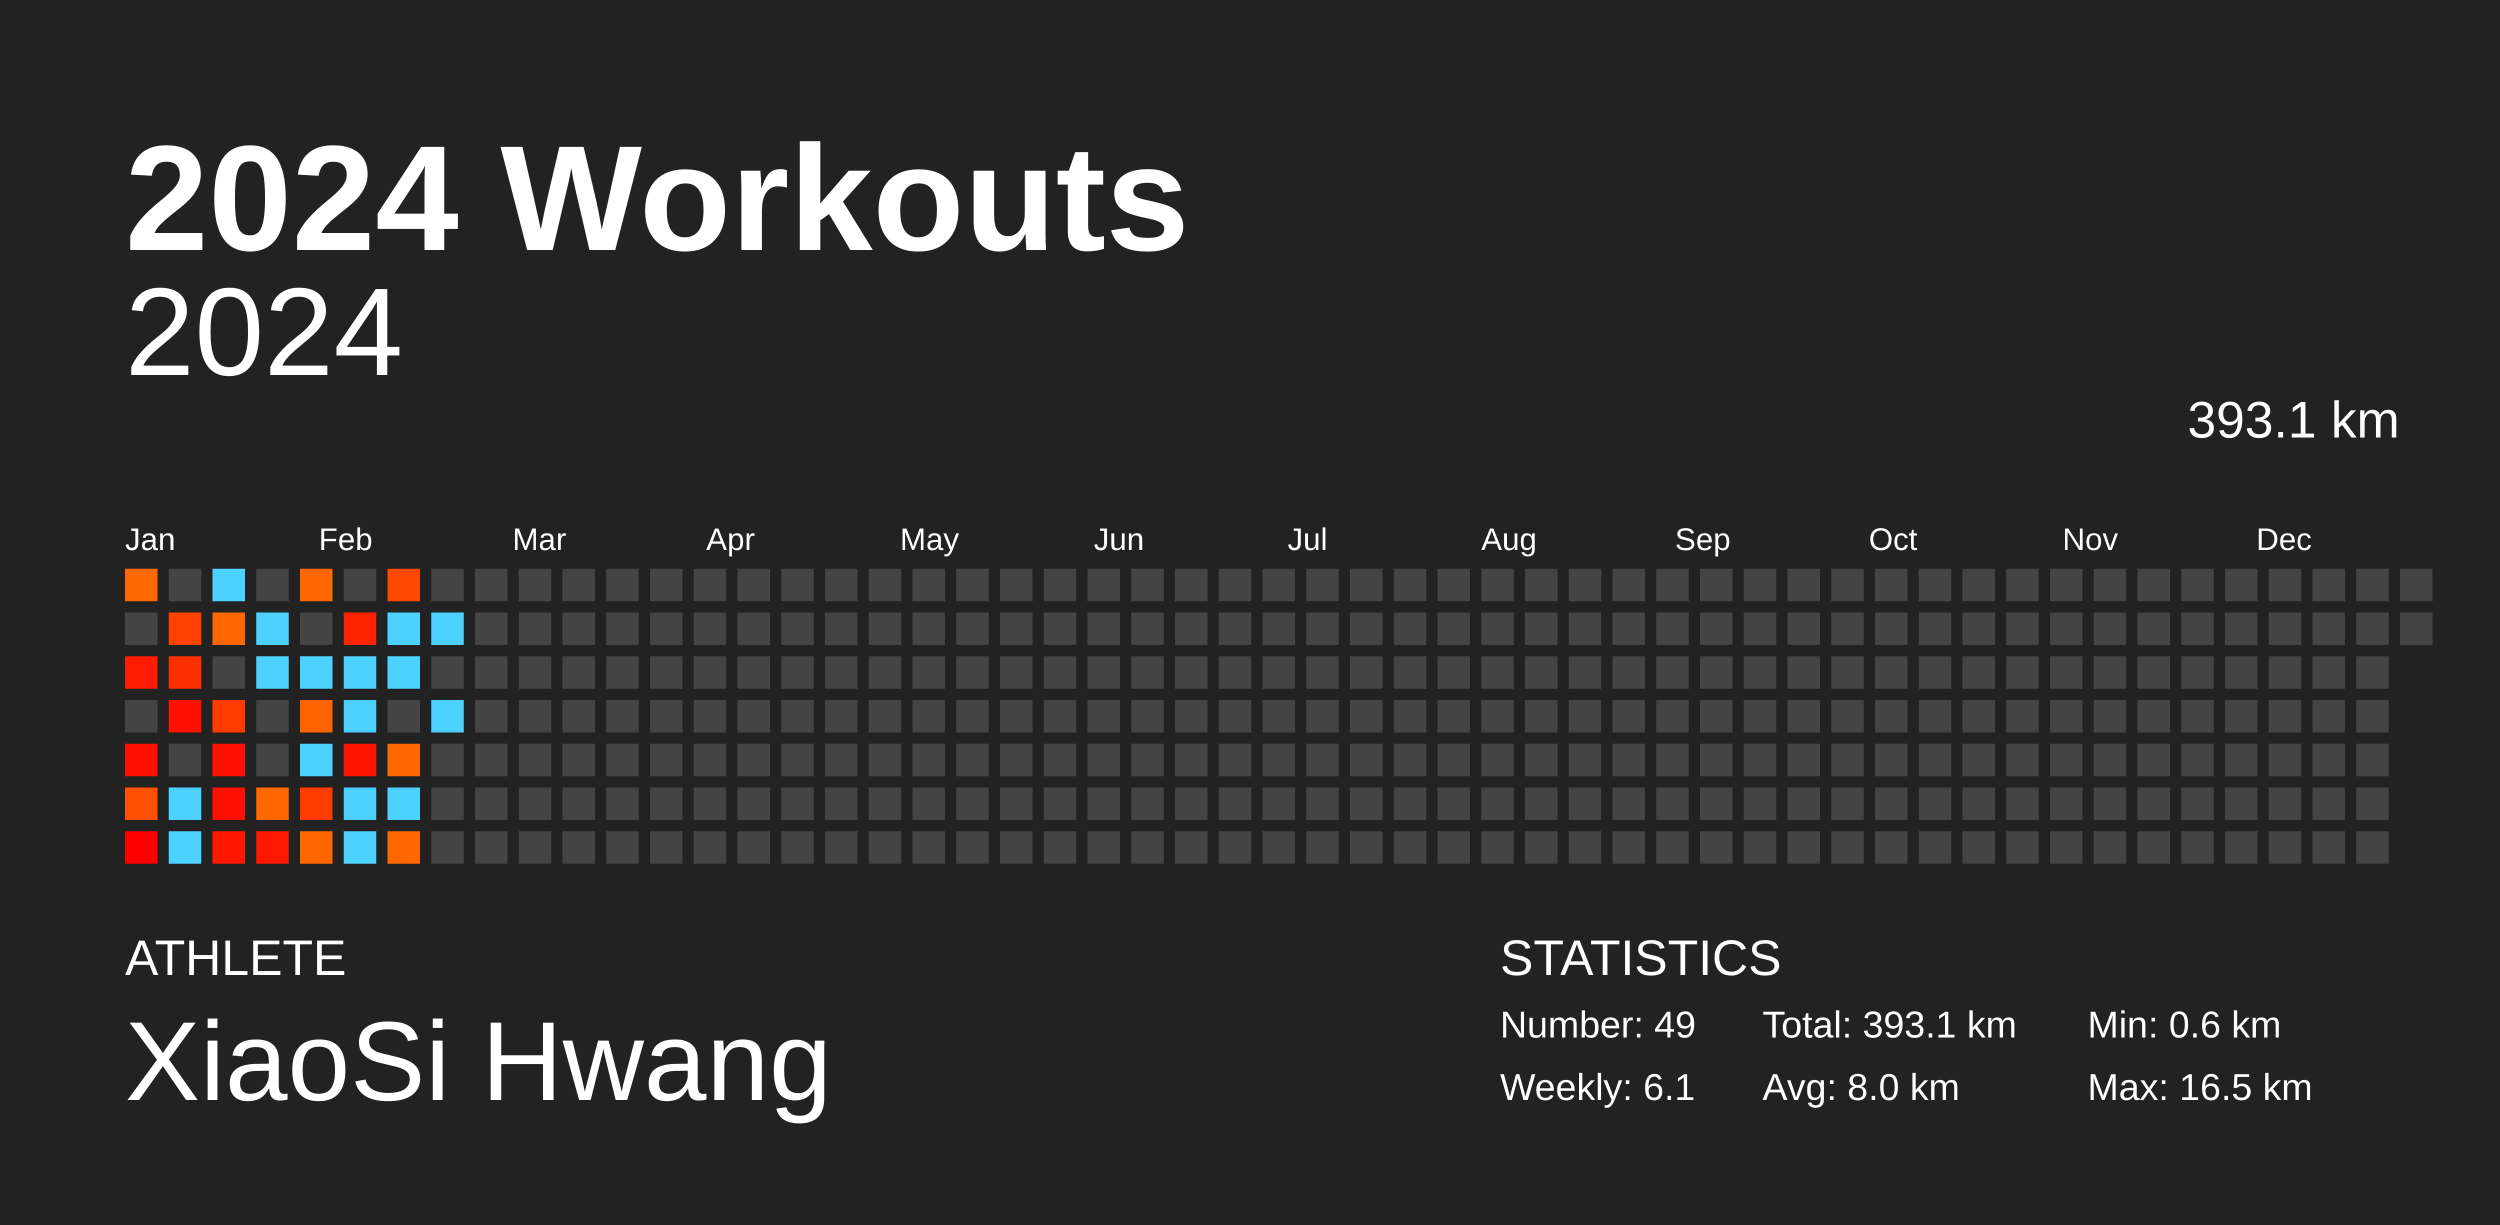
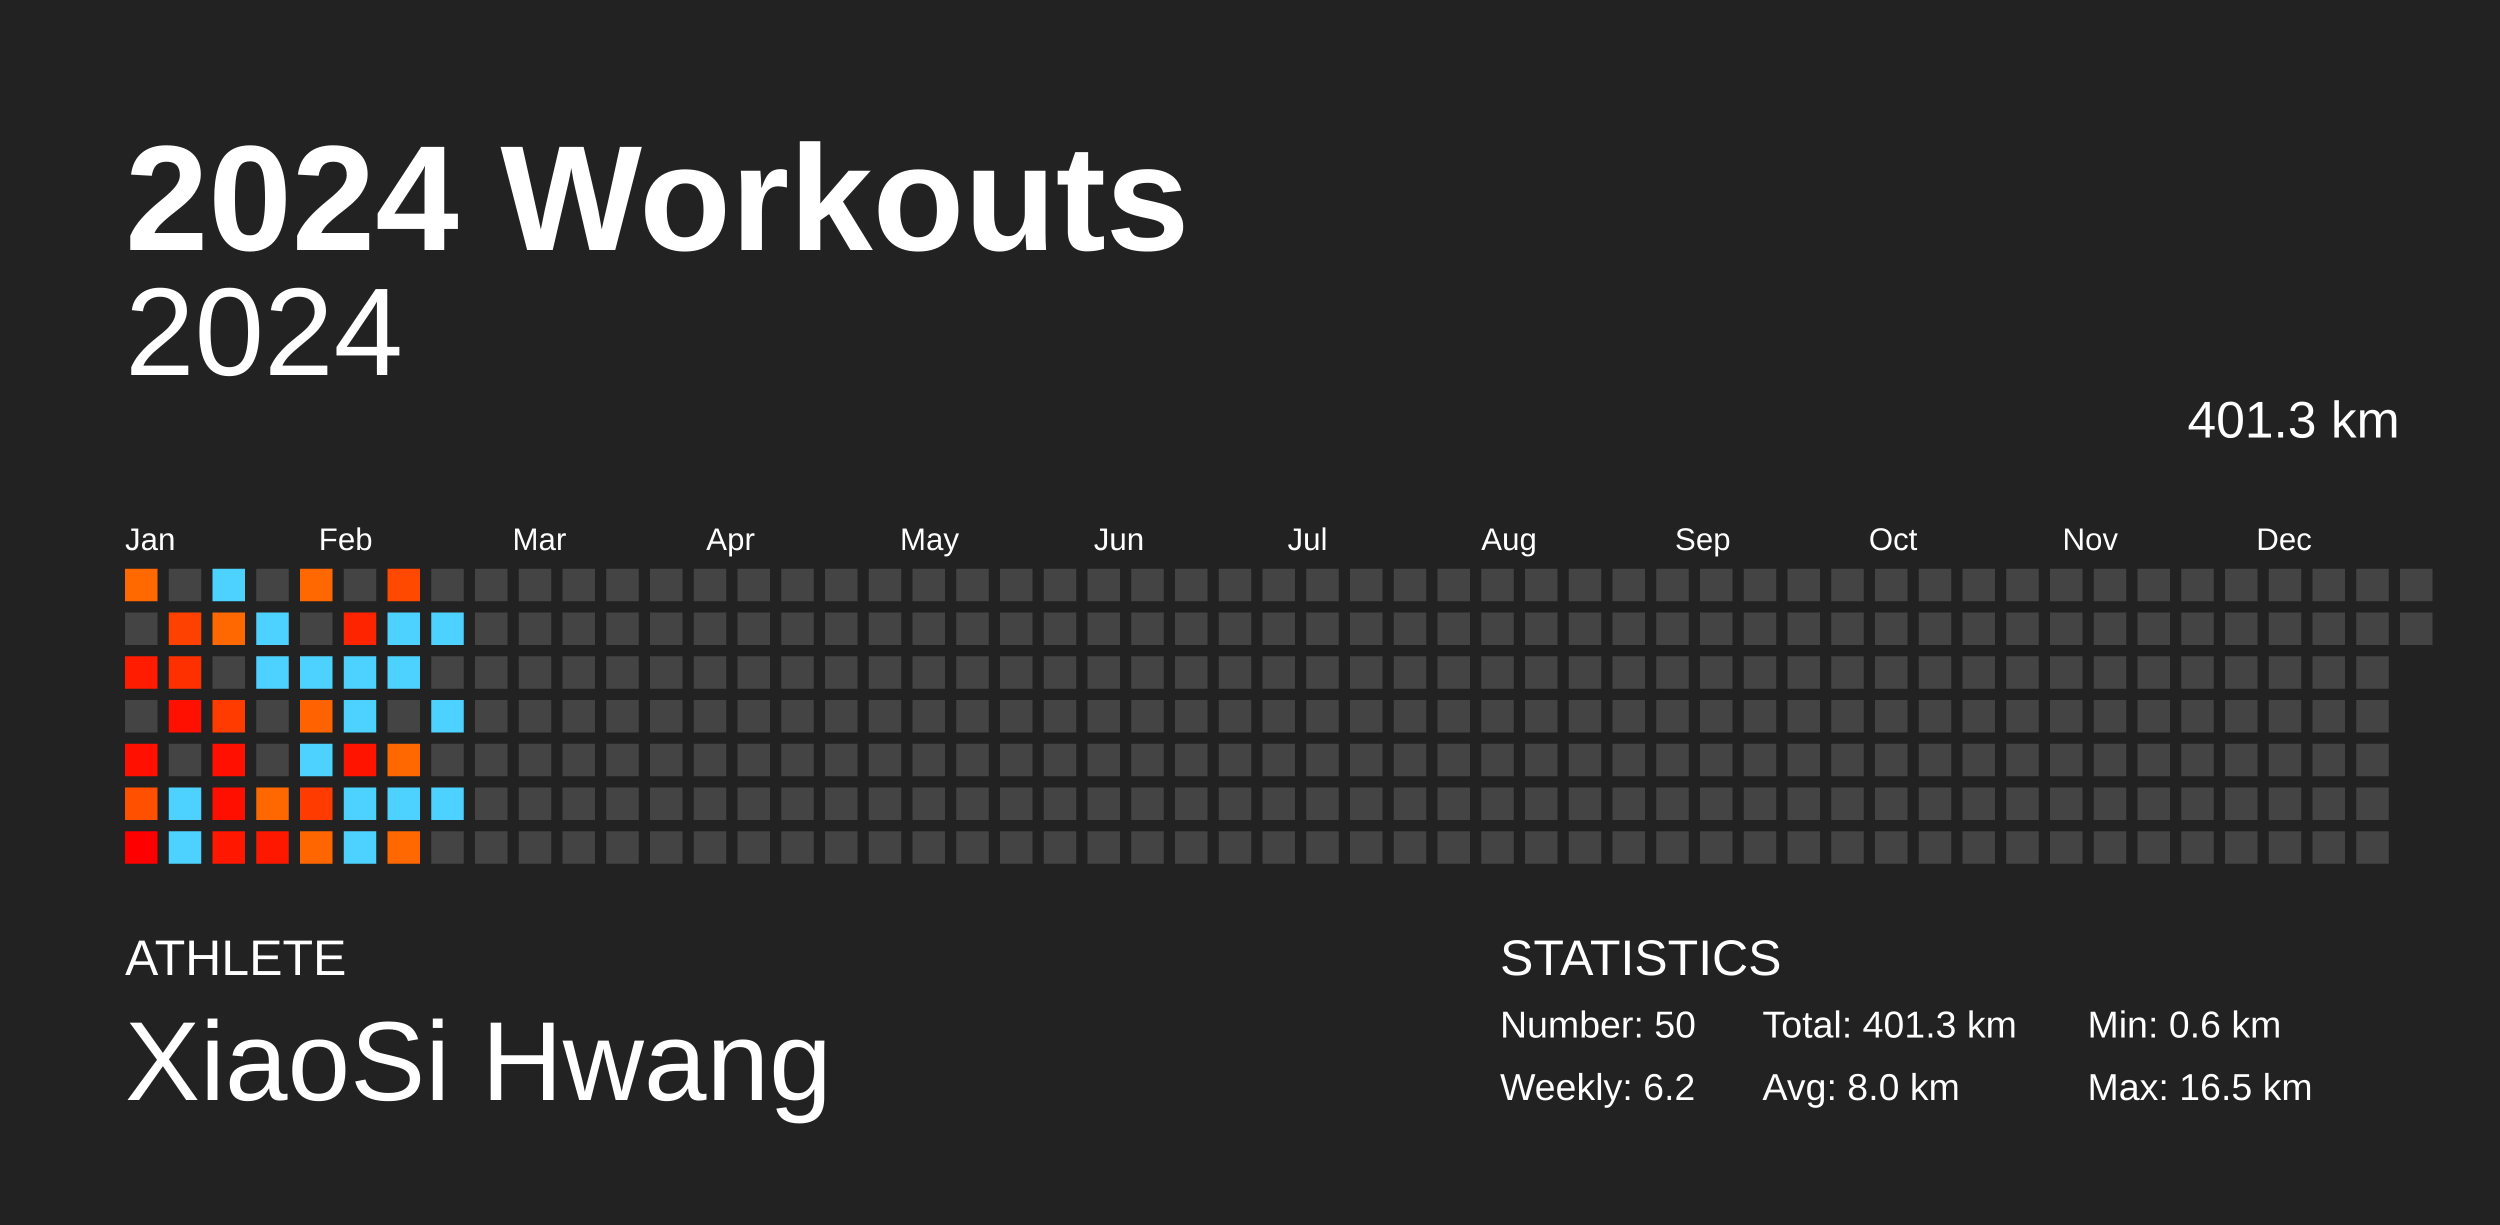
<svg xmlns="http://www.w3.org/2000/svg" baseProfile="full" height="98mm" version="1.1" viewBox="0,0,200,98" width="200mm">
  <defs />
  <rect fill="#222222" height="98" width="200" x="0" y="0" />
  <text fill="#FFFFFF" style="font-size:12px; font-family:Arial; font-weight:bold;" x="10" y="20">2024 Workouts</text>
  <text fill="#FFFFFF" style="font-size:4px; font-family:Arial" x="10" y="78">ATHLETE</text>
  <text fill="#FFFFFF" style="font-size:9px; font-family:Arial" x="10" y="88">XiaoSi Hwang</text>
  <text fill="#FFFFFF" style="font-size:4px; font-family:Arial" x="120" y="78">STATISTICS</text>
-   <text fill="#FFFFFF" style="font-size:3px; font-family:Arial" x="120" y="83">Number: 49</text>
-   <text fill="#FFFFFF" style="font-size:3px; font-family:Arial" x="120" y="88">Weekly: 6.1</text>
-   <text fill="#FFFFFF" style="font-size:3px; font-family:Arial" x="141" y="83">Total: 393.1 km</text>
+   <text fill="#FFFFFF" style="font-size:3px; font-family:Arial" x="120" y="83">Number: 50</text>
+   <text fill="#FFFFFF" style="font-size:3px; font-family:Arial" x="120" y="88">Weekly: 6.2</text>
+   <text fill="#FFFFFF" style="font-size:3px; font-family:Arial" x="141" y="83">Total: 401.3 km</text>
  <text fill="#FFFFFF" style="font-size:3px; font-family:Arial" x="141" y="88">Avg: 8.0 km</text>
  <text fill="#FFFFFF" style="font-size:3px; font-family:Arial" x="167" y="83">Min: 0.6 km</text>
  <text fill="#FFFFFF" style="font-size:3px; font-family:Arial" x="167" y="88">Max: 16.5 km</text>
  <text alignment-baseline="hanging" fill="#FFFFFF" style="font-size:10.0px; font-family:Arial;" x="10" y="30">2024</text>
-   <text alignment-baseline="hanging" fill="#FFFFFF" style="font-size:4.125px; font-family:Arial;" x="175" y="35">393.1 km</text>
+   <text alignment-baseline="hanging" fill="#FFFFFF" style="font-size:4.125px; font-family:Arial;" x="175" y="35">401.3 km</text>
  <text fill="#FFFFFF" style="font-size:2.5px; font-family:Arial" x="10.0" y="44">Jan</text>
  <text fill="#FFFFFF" style="font-size:2.5px; font-family:Arial" x="25.5" y="44">Feb</text>
  <text fill="#FFFFFF" style="font-size:2.5px; font-family:Arial" x="41.0" y="44">Mar</text>
  <text fill="#FFFFFF" style="font-size:2.5px; font-family:Arial" x="56.5" y="44">Apr</text>
  <text fill="#FFFFFF" style="font-size:2.5px; font-family:Arial" x="72.0" y="44">May</text>
  <text fill="#FFFFFF" style="font-size:2.5px; font-family:Arial" x="87.5" y="44">Jun</text>
  <text fill="#FFFFFF" style="font-size:2.5px; font-family:Arial" x="103.0" y="44">Jul</text>
  <text fill="#FFFFFF" style="font-size:2.5px; font-family:Arial" x="118.5" y="44">Aug</text>
  <text fill="#FFFFFF" style="font-size:2.5px; font-family:Arial" x="134.0" y="44">Sep</text>
  <text fill="#FFFFFF" style="font-size:2.5px; font-family:Arial" x="149.5" y="44">Oct</text>
  <text fill="#FFFFFF" style="font-size:2.5px; font-family:Arial" x="165.0" y="44">Nov</text>
  <text fill="#FFFFFF" style="font-size:2.5px; font-family:Arial" x="180.5" y="44">Dec</text>
  <rect fill="#ff6900" height="2.6" width="2.6" x="10.0" y="45.5" />
  <rect fill="#444444" height="2.6" width="2.6" x="10.0" y="49.0" />
  <rect fill="#ff1c00" height="2.6" width="2.6" x="10.0" y="52.5" />
  <rect fill="#444444" height="2.6" width="2.6" x="10.0" y="56.0" />
  <rect fill="#ff1000" height="2.6" width="2.6" x="10.0" y="59.5" />
  <rect fill="#ff5000" height="2.6" width="2.6" x="10.0" y="63.0" />
  <rect fill="#ff0000" height="2.6" width="2.6" x="10.0" y="66.5" />
  <rect fill="#444444" height="2.6" width="2.6" x="13.5" y="45.5" />
  <rect fill="#ff4100" height="2.6" width="2.6" x="13.5" y="49.0" />
  <rect fill="#ff3000" height="2.6" width="2.6" x="13.5" y="52.5" />
  <rect fill="#ff1000" height="2.6" width="2.6" x="13.5" y="56.0" />
  <rect fill="#444444" height="2.6" width="2.6" x="13.5" y="59.5" />
  <rect fill="#4dd2ff" height="2.6" width="2.6" x="13.5" y="63.0" />
  <rect fill="#4dd2ff" height="2.6" width="2.6" x="13.5" y="66.5" />
  <rect fill="#4dd2ff" height="2.6" width="2.6" x="17.0" y="45.5" />
  <rect fill="#ff6800" height="2.6" width="2.6" x="17.0" y="49.0" />
  <rect fill="#444444" height="2.6" width="2.6" x="17.0" y="52.5" />
  <rect fill="#ff3b00" height="2.6" width="2.6" x="17.0" y="56.0" />
  <rect fill="#ff1000" height="2.6" width="2.6" x="17.0" y="59.5" />
  <rect fill="#ff0f00" height="2.6" width="2.6" x="17.0" y="63.0" />
  <rect fill="#ff1700" height="2.6" width="2.6" x="17.0" y="66.5" />
  <rect fill="#444444" height="2.6" width="2.6" x="20.5" y="45.5" />
  <rect fill="#4dd2ff" height="2.6" width="2.6" x="20.5" y="49.0" />
  <rect fill="#4dd2ff" height="2.6" width="2.6" x="20.5" y="52.5" />
  <rect fill="#444444" height="2.6" width="2.6" x="20.5" y="56.0" />
  <rect fill="#444444" height="2.6" width="2.6" x="20.5" y="59.5" />
  <rect fill="#ff6700" height="2.6" width="2.6" x="20.5" y="63.0" />
  <rect fill="#ff1800" height="2.6" width="2.6" x="20.5" y="66.5" />
  <rect fill="#ff6800" height="2.6" width="2.6" x="24.0" y="45.5" />
  <rect fill="#444444" height="2.6" width="2.6" x="24.0" y="49.0" />
  <rect fill="#4dd2ff" height="2.6" width="2.6" x="24.0" y="52.5" />
  <rect fill="#ff6200" height="2.6" width="2.6" x="24.0" y="56.0" />
  <rect fill="#4dd2ff" height="2.6" width="2.6" x="24.0" y="59.5" />
  <rect fill="#ff3b00" height="2.6" width="2.6" x="24.0" y="63.0" />
  <rect fill="#ff6600" height="2.6" width="2.6" x="24.0" y="66.5" />
  <rect fill="#444444" height="2.6" width="2.6" x="27.5" y="45.5" />
  <rect fill="#ff2400" height="2.6" width="2.6" x="27.5" y="49.0" />
  <rect fill="#4dd2ff" height="2.6" width="2.6" x="27.5" y="52.5" />
  <rect fill="#4dd2ff" height="2.6" width="2.6" x="27.5" y="56.0" />
  <rect fill="#ff1400" height="2.6" width="2.6" x="27.5" y="59.5" />
  <rect fill="#4dd2ff" height="2.6" width="2.6" x="27.5" y="63.0" />
  <rect fill="#4dd2ff" height="2.6" width="2.6" x="27.5" y="66.5" />
  <rect fill="#ff4800" height="2.6" width="2.6" x="31.0" y="45.5" />
  <rect fill="#4dd2ff" height="2.6" width="2.6" x="31.0" y="49.0" />
  <rect fill="#4dd2ff" height="2.6" width="2.6" x="31.0" y="52.5" />
  <rect fill="#444444" height="2.6" width="2.6" x="31.0" y="56.0" />
  <rect fill="#ff6800" height="2.6" width="2.6" x="31.0" y="59.5" />
  <rect fill="#4dd2ff" height="2.6" width="2.6" x="31.0" y="63.0" />
  <rect fill="#ff6800" height="2.6" width="2.6" x="31.0" y="66.5" />
  <rect fill="#444444" height="2.6" width="2.6" x="34.5" y="45.5" />
  <rect fill="#4dd2ff" height="2.6" width="2.6" x="34.5" y="49.0" />
  <rect fill="#444444" height="2.6" width="2.6" x="34.5" y="52.5" />
  <rect fill="#4dd2ff" height="2.6" width="2.6" x="34.5" y="56.0" />
  <rect fill="#444444" height="2.6" width="2.6" x="34.5" y="59.5" />
-   <rect fill="#444444" height="2.6" width="2.6" x="34.5" y="63.0" />
+   <rect fill="#4dd2ff" height="2.6" width="2.6" x="34.5" y="63.0" />
  <rect fill="#444444" height="2.6" width="2.6" x="34.5" y="66.5" />
  <rect fill="#444444" height="2.6" width="2.6" x="38.0" y="45.5" />
  <rect fill="#444444" height="2.6" width="2.6" x="38.0" y="49.0" />
  <rect fill="#444444" height="2.6" width="2.6" x="38.0" y="52.5" />
  <rect fill="#444444" height="2.6" width="2.6" x="38.0" y="56.0" />
  <rect fill="#444444" height="2.6" width="2.6" x="38.0" y="59.5" />
  <rect fill="#444444" height="2.6" width="2.6" x="38.0" y="63.0" />
  <rect fill="#444444" height="2.6" width="2.6" x="38.0" y="66.5" />
  <rect fill="#444444" height="2.6" width="2.6" x="41.5" y="45.5" />
  <rect fill="#444444" height="2.6" width="2.6" x="41.5" y="49.0" />
  <rect fill="#444444" height="2.6" width="2.6" x="41.5" y="52.5" />
  <rect fill="#444444" height="2.6" width="2.6" x="41.5" y="56.0" />
  <rect fill="#444444" height="2.6" width="2.6" x="41.5" y="59.5" />
  <rect fill="#444444" height="2.6" width="2.6" x="41.5" y="63.0" />
  <rect fill="#444444" height="2.6" width="2.6" x="41.5" y="66.5" />
  <rect fill="#444444" height="2.6" width="2.6" x="45.0" y="45.5" />
  <rect fill="#444444" height="2.6" width="2.6" x="45.0" y="49.0" />
  <rect fill="#444444" height="2.6" width="2.6" x="45.0" y="52.5" />
  <rect fill="#444444" height="2.6" width="2.6" x="45.0" y="56.0" />
  <rect fill="#444444" height="2.6" width="2.6" x="45.0" y="59.5" />
  <rect fill="#444444" height="2.6" width="2.6" x="45.0" y="63.0" />
  <rect fill="#444444" height="2.6" width="2.6" x="45.0" y="66.5" />
  <rect fill="#444444" height="2.6" width="2.6" x="48.5" y="45.5" />
  <rect fill="#444444" height="2.6" width="2.6" x="48.5" y="49.0" />
  <rect fill="#444444" height="2.6" width="2.6" x="48.5" y="52.5" />
  <rect fill="#444444" height="2.6" width="2.6" x="48.5" y="56.0" />
  <rect fill="#444444" height="2.6" width="2.6" x="48.5" y="59.5" />
  <rect fill="#444444" height="2.6" width="2.6" x="48.5" y="63.0" />
  <rect fill="#444444" height="2.6" width="2.6" x="48.5" y="66.5" />
  <rect fill="#444444" height="2.6" width="2.6" x="52.0" y="45.5" />
  <rect fill="#444444" height="2.6" width="2.6" x="52.0" y="49.0" />
  <rect fill="#444444" height="2.6" width="2.6" x="52.0" y="52.5" />
  <rect fill="#444444" height="2.6" width="2.6" x="52.0" y="56.0" />
  <rect fill="#444444" height="2.6" width="2.6" x="52.0" y="59.5" />
  <rect fill="#444444" height="2.6" width="2.6" x="52.0" y="63.0" />
  <rect fill="#444444" height="2.6" width="2.6" x="52.0" y="66.5" />
  <rect fill="#444444" height="2.6" width="2.6" x="55.5" y="45.5" />
  <rect fill="#444444" height="2.6" width="2.6" x="55.5" y="49.0" />
  <rect fill="#444444" height="2.6" width="2.6" x="55.5" y="52.5" />
  <rect fill="#444444" height="2.6" width="2.6" x="55.5" y="56.0" />
  <rect fill="#444444" height="2.6" width="2.6" x="55.5" y="59.5" />
  <rect fill="#444444" height="2.6" width="2.6" x="55.5" y="63.0" />
  <rect fill="#444444" height="2.6" width="2.6" x="55.5" y="66.5" />
  <rect fill="#444444" height="2.6" width="2.6" x="59.0" y="45.5" />
  <rect fill="#444444" height="2.6" width="2.6" x="59.0" y="49.0" />
  <rect fill="#444444" height="2.6" width="2.6" x="59.0" y="52.5" />
  <rect fill="#444444" height="2.6" width="2.6" x="59.0" y="56.0" />
  <rect fill="#444444" height="2.6" width="2.6" x="59.0" y="59.5" />
  <rect fill="#444444" height="2.6" width="2.6" x="59.0" y="63.0" />
  <rect fill="#444444" height="2.6" width="2.6" x="59.0" y="66.5" />
  <rect fill="#444444" height="2.6" width="2.6" x="62.5" y="45.5" />
  <rect fill="#444444" height="2.6" width="2.6" x="62.5" y="49.0" />
  <rect fill="#444444" height="2.6" width="2.6" x="62.5" y="52.5" />
  <rect fill="#444444" height="2.6" width="2.6" x="62.5" y="56.0" />
  <rect fill="#444444" height="2.6" width="2.6" x="62.5" y="59.5" />
  <rect fill="#444444" height="2.6" width="2.6" x="62.5" y="63.0" />
  <rect fill="#444444" height="2.6" width="2.6" x="62.5" y="66.5" />
  <rect fill="#444444" height="2.6" width="2.6" x="66.0" y="45.5" />
  <rect fill="#444444" height="2.6" width="2.6" x="66.0" y="49.0" />
  <rect fill="#444444" height="2.6" width="2.6" x="66.0" y="52.5" />
  <rect fill="#444444" height="2.6" width="2.6" x="66.0" y="56.0" />
  <rect fill="#444444" height="2.6" width="2.6" x="66.0" y="59.5" />
  <rect fill="#444444" height="2.6" width="2.6" x="66.0" y="63.0" />
  <rect fill="#444444" height="2.6" width="2.6" x="66.0" y="66.5" />
  <rect fill="#444444" height="2.6" width="2.6" x="69.5" y="45.5" />
  <rect fill="#444444" height="2.6" width="2.6" x="69.5" y="49.0" />
  <rect fill="#444444" height="2.6" width="2.6" x="69.5" y="52.5" />
  <rect fill="#444444" height="2.6" width="2.6" x="69.5" y="56.0" />
  <rect fill="#444444" height="2.6" width="2.6" x="69.5" y="59.5" />
  <rect fill="#444444" height="2.6" width="2.6" x="69.5" y="63.0" />
  <rect fill="#444444" height="2.6" width="2.6" x="69.5" y="66.5" />
  <rect fill="#444444" height="2.6" width="2.6" x="73.0" y="45.5" />
  <rect fill="#444444" height="2.6" width="2.6" x="73.0" y="49.0" />
  <rect fill="#444444" height="2.6" width="2.6" x="73.0" y="52.5" />
  <rect fill="#444444" height="2.6" width="2.6" x="73.0" y="56.0" />
  <rect fill="#444444" height="2.6" width="2.6" x="73.0" y="59.5" />
  <rect fill="#444444" height="2.6" width="2.6" x="73.0" y="63.0" />
  <rect fill="#444444" height="2.6" width="2.6" x="73.0" y="66.5" />
  <rect fill="#444444" height="2.6" width="2.6" x="76.5" y="45.5" />
  <rect fill="#444444" height="2.6" width="2.6" x="76.5" y="49.0" />
  <rect fill="#444444" height="2.6" width="2.6" x="76.5" y="52.5" />
  <rect fill="#444444" height="2.6" width="2.6" x="76.5" y="56.0" />
  <rect fill="#444444" height="2.6" width="2.6" x="76.5" y="59.5" />
  <rect fill="#444444" height="2.6" width="2.6" x="76.5" y="63.0" />
  <rect fill="#444444" height="2.6" width="2.6" x="76.5" y="66.5" />
  <rect fill="#444444" height="2.6" width="2.6" x="80.0" y="45.5" />
  <rect fill="#444444" height="2.6" width="2.6" x="80.0" y="49.0" />
  <rect fill="#444444" height="2.6" width="2.6" x="80.0" y="52.5" />
  <rect fill="#444444" height="2.6" width="2.6" x="80.0" y="56.0" />
  <rect fill="#444444" height="2.6" width="2.6" x="80.0" y="59.5" />
  <rect fill="#444444" height="2.6" width="2.6" x="80.0" y="63.0" />
  <rect fill="#444444" height="2.6" width="2.6" x="80.0" y="66.5" />
  <rect fill="#444444" height="2.6" width="2.6" x="83.5" y="45.5" />
  <rect fill="#444444" height="2.6" width="2.6" x="83.5" y="49.0" />
  <rect fill="#444444" height="2.6" width="2.6" x="83.5" y="52.5" />
  <rect fill="#444444" height="2.6" width="2.6" x="83.5" y="56.0" />
  <rect fill="#444444" height="2.6" width="2.6" x="83.5" y="59.5" />
  <rect fill="#444444" height="2.6" width="2.6" x="83.5" y="63.0" />
  <rect fill="#444444" height="2.6" width="2.6" x="83.5" y="66.5" />
  <rect fill="#444444" height="2.6" width="2.6" x="87.0" y="45.5" />
  <rect fill="#444444" height="2.6" width="2.6" x="87.0" y="49.0" />
  <rect fill="#444444" height="2.6" width="2.6" x="87.0" y="52.5" />
  <rect fill="#444444" height="2.6" width="2.6" x="87.0" y="56.0" />
  <rect fill="#444444" height="2.6" width="2.6" x="87.0" y="59.5" />
  <rect fill="#444444" height="2.6" width="2.6" x="87.0" y="63.0" />
  <rect fill="#444444" height="2.6" width="2.6" x="87.0" y="66.5" />
  <rect fill="#444444" height="2.6" width="2.6" x="90.5" y="45.5" />
  <rect fill="#444444" height="2.6" width="2.6" x="90.5" y="49.0" />
  <rect fill="#444444" height="2.6" width="2.6" x="90.5" y="52.5" />
  <rect fill="#444444" height="2.6" width="2.6" x="90.5" y="56.0" />
  <rect fill="#444444" height="2.6" width="2.6" x="90.5" y="59.5" />
  <rect fill="#444444" height="2.6" width="2.6" x="90.5" y="63.0" />
  <rect fill="#444444" height="2.6" width="2.6" x="90.5" y="66.5" />
  <rect fill="#444444" height="2.6" width="2.6" x="94.0" y="45.5" />
  <rect fill="#444444" height="2.6" width="2.6" x="94.0" y="49.0" />
  <rect fill="#444444" height="2.6" width="2.6" x="94.0" y="52.5" />
  <rect fill="#444444" height="2.6" width="2.6" x="94.0" y="56.0" />
  <rect fill="#444444" height="2.6" width="2.6" x="94.0" y="59.5" />
  <rect fill="#444444" height="2.6" width="2.6" x="94.0" y="63.0" />
  <rect fill="#444444" height="2.6" width="2.6" x="94.0" y="66.5" />
  <rect fill="#444444" height="2.6" width="2.6" x="97.5" y="45.5" />
  <rect fill="#444444" height="2.6" width="2.6" x="97.5" y="49.0" />
  <rect fill="#444444" height="2.6" width="2.6" x="97.5" y="52.5" />
  <rect fill="#444444" height="2.6" width="2.6" x="97.5" y="56.0" />
  <rect fill="#444444" height="2.6" width="2.6" x="97.5" y="59.5" />
  <rect fill="#444444" height="2.6" width="2.6" x="97.5" y="63.0" />
  <rect fill="#444444" height="2.6" width="2.6" x="97.5" y="66.5" />
  <rect fill="#444444" height="2.6" width="2.6" x="101.0" y="45.5" />
  <rect fill="#444444" height="2.6" width="2.6" x="101.0" y="49.0" />
  <rect fill="#444444" height="2.6" width="2.6" x="101.0" y="52.5" />
  <rect fill="#444444" height="2.6" width="2.6" x="101.0" y="56.0" />
  <rect fill="#444444" height="2.6" width="2.6" x="101.0" y="59.5" />
  <rect fill="#444444" height="2.6" width="2.6" x="101.0" y="63.0" />
  <rect fill="#444444" height="2.6" width="2.6" x="101.0" y="66.5" />
  <rect fill="#444444" height="2.6" width="2.6" x="104.5" y="45.5" />
  <rect fill="#444444" height="2.6" width="2.6" x="104.5" y="49.0" />
  <rect fill="#444444" height="2.6" width="2.6" x="104.5" y="52.5" />
  <rect fill="#444444" height="2.6" width="2.6" x="104.5" y="56.0" />
  <rect fill="#444444" height="2.6" width="2.6" x="104.5" y="59.5" />
  <rect fill="#444444" height="2.6" width="2.6" x="104.5" y="63.0" />
  <rect fill="#444444" height="2.6" width="2.6" x="104.5" y="66.5" />
  <rect fill="#444444" height="2.6" width="2.6" x="108.0" y="45.5" />
  <rect fill="#444444" height="2.6" width="2.6" x="108.0" y="49.0" />
  <rect fill="#444444" height="2.6" width="2.6" x="108.0" y="52.5" />
  <rect fill="#444444" height="2.6" width="2.6" x="108.0" y="56.0" />
  <rect fill="#444444" height="2.6" width="2.6" x="108.0" y="59.5" />
  <rect fill="#444444" height="2.6" width="2.6" x="108.0" y="63.0" />
  <rect fill="#444444" height="2.6" width="2.6" x="108.0" y="66.5" />
  <rect fill="#444444" height="2.6" width="2.6" x="111.5" y="45.5" />
  <rect fill="#444444" height="2.6" width="2.6" x="111.5" y="49.0" />
  <rect fill="#444444" height="2.6" width="2.6" x="111.5" y="52.5" />
  <rect fill="#444444" height="2.6" width="2.6" x="111.5" y="56.0" />
  <rect fill="#444444" height="2.6" width="2.6" x="111.5" y="59.5" />
  <rect fill="#444444" height="2.6" width="2.6" x="111.5" y="63.0" />
  <rect fill="#444444" height="2.6" width="2.6" x="111.5" y="66.5" />
  <rect fill="#444444" height="2.6" width="2.6" x="115.0" y="45.5" />
  <rect fill="#444444" height="2.6" width="2.6" x="115.0" y="49.0" />
  <rect fill="#444444" height="2.6" width="2.6" x="115.0" y="52.5" />
  <rect fill="#444444" height="2.6" width="2.6" x="115.0" y="56.0" />
  <rect fill="#444444" height="2.6" width="2.6" x="115.0" y="59.5" />
  <rect fill="#444444" height="2.6" width="2.6" x="115.0" y="63.0" />
  <rect fill="#444444" height="2.6" width="2.6" x="115.0" y="66.5" />
  <rect fill="#444444" height="2.6" width="2.6" x="118.5" y="45.5" />
  <rect fill="#444444" height="2.6" width="2.6" x="118.5" y="49.0" />
  <rect fill="#444444" height="2.6" width="2.6" x="118.5" y="52.5" />
  <rect fill="#444444" height="2.6" width="2.6" x="118.5" y="56.0" />
  <rect fill="#444444" height="2.6" width="2.6" x="118.5" y="59.5" />
  <rect fill="#444444" height="2.6" width="2.6" x="118.5" y="63.0" />
  <rect fill="#444444" height="2.6" width="2.6" x="118.5" y="66.5" />
  <rect fill="#444444" height="2.6" width="2.6" x="122.0" y="45.5" />
  <rect fill="#444444" height="2.6" width="2.6" x="122.0" y="49.0" />
  <rect fill="#444444" height="2.6" width="2.6" x="122.0" y="52.5" />
  <rect fill="#444444" height="2.6" width="2.6" x="122.0" y="56.0" />
  <rect fill="#444444" height="2.6" width="2.6" x="122.0" y="59.5" />
  <rect fill="#444444" height="2.6" width="2.6" x="122.0" y="63.0" />
  <rect fill="#444444" height="2.6" width="2.6" x="122.0" y="66.5" />
  <rect fill="#444444" height="2.6" width="2.6" x="125.5" y="45.5" />
  <rect fill="#444444" height="2.6" width="2.6" x="125.5" y="49.0" />
  <rect fill="#444444" height="2.6" width="2.6" x="125.5" y="52.5" />
  <rect fill="#444444" height="2.6" width="2.6" x="125.5" y="56.0" />
  <rect fill="#444444" height="2.6" width="2.6" x="125.5" y="59.5" />
  <rect fill="#444444" height="2.6" width="2.6" x="125.5" y="63.0" />
  <rect fill="#444444" height="2.6" width="2.6" x="125.5" y="66.5" />
  <rect fill="#444444" height="2.6" width="2.6" x="129.0" y="45.5" />
  <rect fill="#444444" height="2.6" width="2.6" x="129.0" y="49.0" />
  <rect fill="#444444" height="2.6" width="2.6" x="129.0" y="52.5" />
  <rect fill="#444444" height="2.6" width="2.6" x="129.0" y="56.0" />
  <rect fill="#444444" height="2.6" width="2.6" x="129.0" y="59.5" />
  <rect fill="#444444" height="2.6" width="2.6" x="129.0" y="63.0" />
  <rect fill="#444444" height="2.6" width="2.6" x="129.0" y="66.5" />
  <rect fill="#444444" height="2.6" width="2.6" x="132.5" y="45.5" />
  <rect fill="#444444" height="2.6" width="2.6" x="132.5" y="49.0" />
  <rect fill="#444444" height="2.6" width="2.6" x="132.5" y="52.5" />
  <rect fill="#444444" height="2.6" width="2.6" x="132.5" y="56.0" />
  <rect fill="#444444" height="2.6" width="2.6" x="132.5" y="59.5" />
  <rect fill="#444444" height="2.6" width="2.6" x="132.5" y="63.0" />
  <rect fill="#444444" height="2.6" width="2.6" x="132.5" y="66.5" />
  <rect fill="#444444" height="2.6" width="2.6" x="136.0" y="45.5" />
  <rect fill="#444444" height="2.6" width="2.6" x="136.0" y="49.0" />
  <rect fill="#444444" height="2.6" width="2.6" x="136.0" y="52.5" />
  <rect fill="#444444" height="2.6" width="2.6" x="136.0" y="56.0" />
  <rect fill="#444444" height="2.6" width="2.6" x="136.0" y="59.5" />
  <rect fill="#444444" height="2.6" width="2.6" x="136.0" y="63.0" />
  <rect fill="#444444" height="2.6" width="2.6" x="136.0" y="66.5" />
  <rect fill="#444444" height="2.6" width="2.6" x="139.5" y="45.5" />
  <rect fill="#444444" height="2.6" width="2.6" x="139.5" y="49.0" />
  <rect fill="#444444" height="2.6" width="2.6" x="139.5" y="52.5" />
  <rect fill="#444444" height="2.6" width="2.6" x="139.5" y="56.0" />
  <rect fill="#444444" height="2.6" width="2.6" x="139.5" y="59.5" />
  <rect fill="#444444" height="2.6" width="2.6" x="139.5" y="63.0" />
  <rect fill="#444444" height="2.6" width="2.6" x="139.5" y="66.5" />
  <rect fill="#444444" height="2.6" width="2.6" x="143.0" y="45.5" />
  <rect fill="#444444" height="2.6" width="2.6" x="143.0" y="49.0" />
  <rect fill="#444444" height="2.6" width="2.6" x="143.0" y="52.5" />
  <rect fill="#444444" height="2.6" width="2.6" x="143.0" y="56.0" />
  <rect fill="#444444" height="2.6" width="2.6" x="143.0" y="59.5" />
  <rect fill="#444444" height="2.6" width="2.6" x="143.0" y="63.0" />
  <rect fill="#444444" height="2.6" width="2.6" x="143.0" y="66.5" />
  <rect fill="#444444" height="2.6" width="2.6" x="146.5" y="45.5" />
  <rect fill="#444444" height="2.6" width="2.6" x="146.5" y="49.0" />
  <rect fill="#444444" height="2.6" width="2.6" x="146.5" y="52.5" />
  <rect fill="#444444" height="2.6" width="2.6" x="146.5" y="56.0" />
  <rect fill="#444444" height="2.6" width="2.6" x="146.5" y="59.5" />
  <rect fill="#444444" height="2.6" width="2.6" x="146.5" y="63.0" />
  <rect fill="#444444" height="2.6" width="2.6" x="146.5" y="66.5" />
  <rect fill="#444444" height="2.6" width="2.6" x="150.0" y="45.5" />
  <rect fill="#444444" height="2.6" width="2.6" x="150.0" y="49.0" />
  <rect fill="#444444" height="2.6" width="2.6" x="150.0" y="52.5" />
  <rect fill="#444444" height="2.6" width="2.6" x="150.0" y="56.0" />
  <rect fill="#444444" height="2.6" width="2.6" x="150.0" y="59.5" />
  <rect fill="#444444" height="2.6" width="2.6" x="150.0" y="63.0" />
  <rect fill="#444444" height="2.6" width="2.6" x="150.0" y="66.5" />
  <rect fill="#444444" height="2.6" width="2.6" x="153.5" y="45.5" />
  <rect fill="#444444" height="2.6" width="2.6" x="153.5" y="49.0" />
  <rect fill="#444444" height="2.6" width="2.6" x="153.5" y="52.5" />
  <rect fill="#444444" height="2.6" width="2.6" x="153.5" y="56.0" />
  <rect fill="#444444" height="2.6" width="2.6" x="153.5" y="59.5" />
  <rect fill="#444444" height="2.6" width="2.6" x="153.5" y="63.0" />
  <rect fill="#444444" height="2.6" width="2.6" x="153.5" y="66.5" />
  <rect fill="#444444" height="2.6" width="2.6" x="157.0" y="45.5" />
  <rect fill="#444444" height="2.6" width="2.6" x="157.0" y="49.0" />
  <rect fill="#444444" height="2.6" width="2.6" x="157.0" y="52.5" />
  <rect fill="#444444" height="2.6" width="2.6" x="157.0" y="56.0" />
  <rect fill="#444444" height="2.6" width="2.6" x="157.0" y="59.5" />
  <rect fill="#444444" height="2.6" width="2.6" x="157.0" y="63.0" />
  <rect fill="#444444" height="2.6" width="2.6" x="157.0" y="66.5" />
  <rect fill="#444444" height="2.6" width="2.6" x="160.5" y="45.5" />
  <rect fill="#444444" height="2.6" width="2.6" x="160.5" y="49.0" />
  <rect fill="#444444" height="2.6" width="2.6" x="160.5" y="52.5" />
  <rect fill="#444444" height="2.6" width="2.6" x="160.5" y="56.0" />
  <rect fill="#444444" height="2.6" width="2.6" x="160.5" y="59.5" />
  <rect fill="#444444" height="2.6" width="2.6" x="160.5" y="63.0" />
  <rect fill="#444444" height="2.6" width="2.6" x="160.5" y="66.5" />
  <rect fill="#444444" height="2.6" width="2.6" x="164.0" y="45.5" />
  <rect fill="#444444" height="2.6" width="2.6" x="164.0" y="49.0" />
  <rect fill="#444444" height="2.6" width="2.6" x="164.0" y="52.5" />
  <rect fill="#444444" height="2.6" width="2.6" x="164.0" y="56.0" />
  <rect fill="#444444" height="2.6" width="2.6" x="164.0" y="59.5" />
  <rect fill="#444444" height="2.6" width="2.6" x="164.0" y="63.0" />
  <rect fill="#444444" height="2.6" width="2.6" x="164.0" y="66.5" />
  <rect fill="#444444" height="2.6" width="2.6" x="167.5" y="45.5" />
  <rect fill="#444444" height="2.6" width="2.6" x="167.5" y="49.0" />
  <rect fill="#444444" height="2.6" width="2.6" x="167.5" y="52.5" />
  <rect fill="#444444" height="2.6" width="2.6" x="167.5" y="56.0" />
  <rect fill="#444444" height="2.6" width="2.6" x="167.5" y="59.5" />
  <rect fill="#444444" height="2.6" width="2.6" x="167.5" y="63.0" />
  <rect fill="#444444" height="2.6" width="2.6" x="167.5" y="66.5" />
  <rect fill="#444444" height="2.6" width="2.6" x="171.0" y="45.5" />
  <rect fill="#444444" height="2.6" width="2.6" x="171.0" y="49.0" />
  <rect fill="#444444" height="2.6" width="2.6" x="171.0" y="52.5" />
  <rect fill="#444444" height="2.6" width="2.6" x="171.0" y="56.0" />
  <rect fill="#444444" height="2.6" width="2.6" x="171.0" y="59.5" />
  <rect fill="#444444" height="2.6" width="2.6" x="171.0" y="63.0" />
  <rect fill="#444444" height="2.6" width="2.6" x="171.0" y="66.5" />
  <rect fill="#444444" height="2.6" width="2.6" x="174.5" y="45.5" />
  <rect fill="#444444" height="2.6" width="2.6" x="174.5" y="49.0" />
  <rect fill="#444444" height="2.6" width="2.6" x="174.5" y="52.5" />
  <rect fill="#444444" height="2.6" width="2.6" x="174.5" y="56.0" />
  <rect fill="#444444" height="2.6" width="2.6" x="174.5" y="59.5" />
  <rect fill="#444444" height="2.6" width="2.6" x="174.5" y="63.0" />
  <rect fill="#444444" height="2.6" width="2.6" x="174.5" y="66.5" />
  <rect fill="#444444" height="2.6" width="2.6" x="178.0" y="45.5" />
  <rect fill="#444444" height="2.6" width="2.6" x="178.0" y="49.0" />
  <rect fill="#444444" height="2.6" width="2.6" x="178.0" y="52.5" />
  <rect fill="#444444" height="2.6" width="2.6" x="178.0" y="56.0" />
  <rect fill="#444444" height="2.6" width="2.6" x="178.0" y="59.5" />
  <rect fill="#444444" height="2.6" width="2.6" x="178.0" y="63.0" />
  <rect fill="#444444" height="2.6" width="2.6" x="178.0" y="66.5" />
  <rect fill="#444444" height="2.6" width="2.6" x="181.5" y="45.5" />
  <rect fill="#444444" height="2.6" width="2.6" x="181.5" y="49.0" />
  <rect fill="#444444" height="2.6" width="2.6" x="181.5" y="52.5" />
  <rect fill="#444444" height="2.6" width="2.6" x="181.5" y="56.0" />
  <rect fill="#444444" height="2.6" width="2.6" x="181.5" y="59.5" />
  <rect fill="#444444" height="2.6" width="2.6" x="181.5" y="63.0" />
  <rect fill="#444444" height="2.6" width="2.6" x="181.5" y="66.5" />
  <rect fill="#444444" height="2.6" width="2.6" x="185.0" y="45.5" />
  <rect fill="#444444" height="2.6" width="2.6" x="185.0" y="49.0" />
  <rect fill="#444444" height="2.6" width="2.6" x="185.0" y="52.5" />
  <rect fill="#444444" height="2.6" width="2.6" x="185.0" y="56.0" />
  <rect fill="#444444" height="2.6" width="2.6" x="185.0" y="59.5" />
  <rect fill="#444444" height="2.6" width="2.6" x="185.0" y="63.0" />
  <rect fill="#444444" height="2.6" width="2.6" x="185.0" y="66.5" />
  <rect fill="#444444" height="2.6" width="2.6" x="188.5" y="45.5" />
  <rect fill="#444444" height="2.6" width="2.6" x="188.5" y="49.0" />
  <rect fill="#444444" height="2.6" width="2.6" x="188.5" y="52.5" />
  <rect fill="#444444" height="2.6" width="2.6" x="188.5" y="56.0" />
  <rect fill="#444444" height="2.6" width="2.6" x="188.5" y="59.5" />
  <rect fill="#444444" height="2.6" width="2.6" x="188.5" y="63.0" />
  <rect fill="#444444" height="2.6" width="2.6" x="188.5" y="66.5" />
  <rect fill="#444444" height="2.6" width="2.6" x="192.0" y="45.5" />
  <rect fill="#444444" height="2.6" width="2.6" x="192.0" y="49.0" />
</svg>
